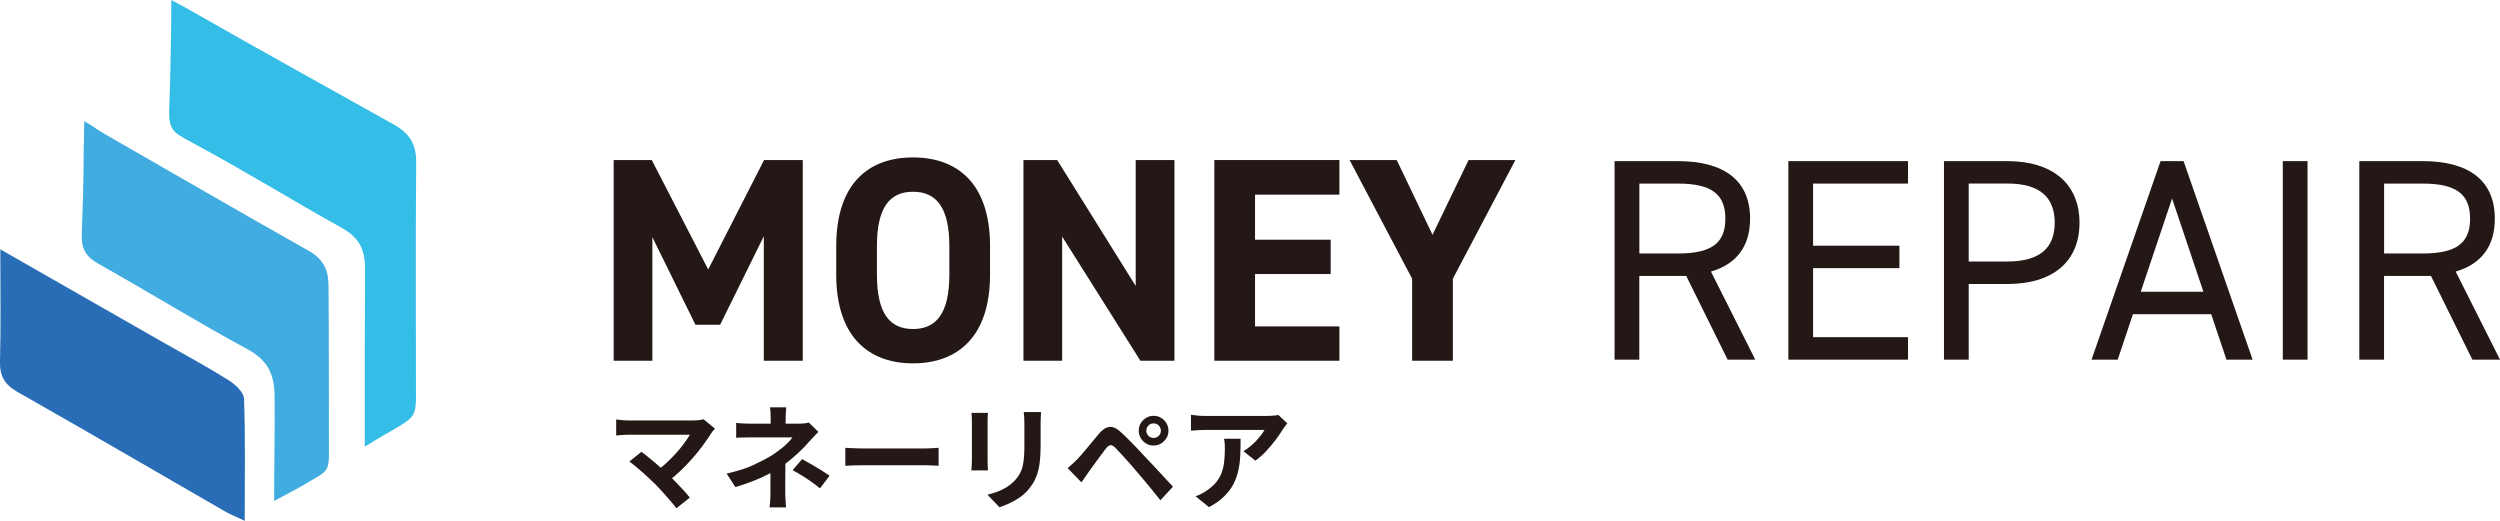
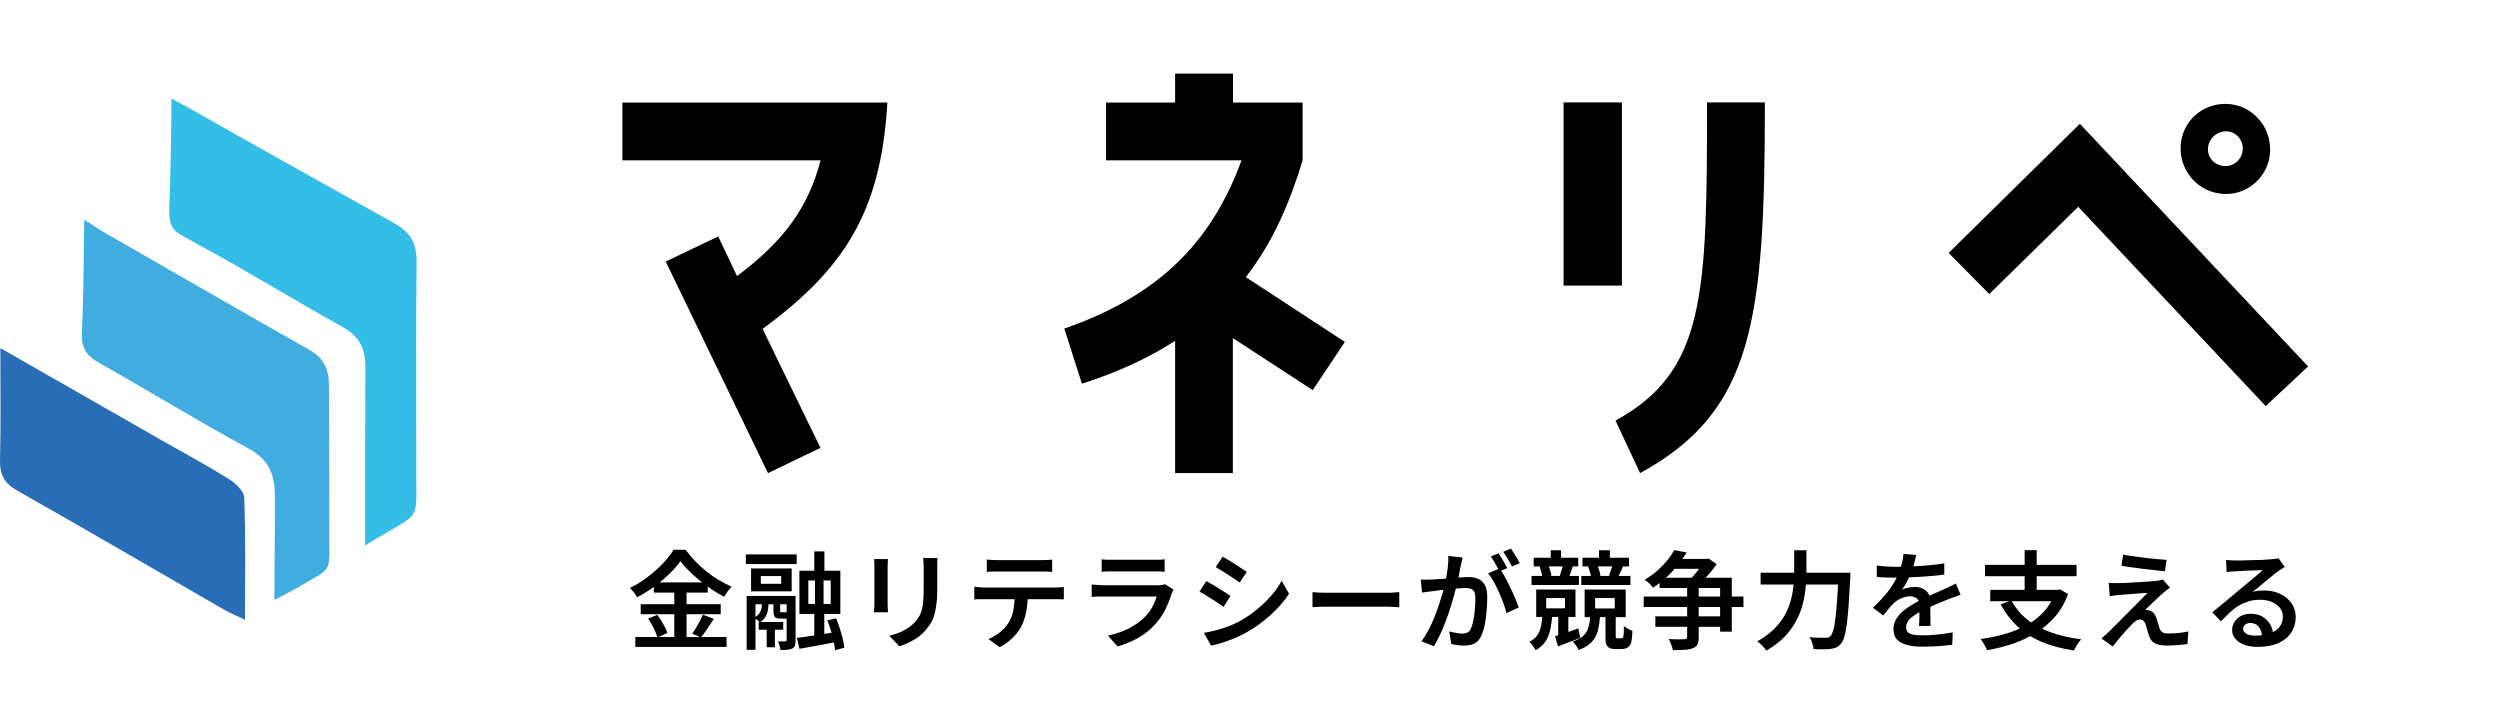
- <svg xmlns="http://www.w3.org/2000/svg" id="_レイヤー_2" data-name="レイヤー 2" viewBox="0 0 458.79 95.57">
+ <svg xmlns="http://www.w3.org/2000/svg" id="_レイヤー_2" data-name="レイヤー 2" viewBox="0 0 210 60">
  <defs>
    <style>
      .cls-1 {
-         fill: #34bde7;
+         fill: none;
      }

      .cls-2 {
        fill: #40ace0;
      }

      .cls-3 {
-         fill: #231815;
+         fill: #34bde7;
      }

      .cls-4 {
        fill: #286db6;
      }
    </style>
  </defs>
  <g id="_レイヤー_1-2" data-name="レイヤー 1">
-     <g>
-       <g>
-         <path class="cls-3" d="M129.97,49.44l10.25-20.07h7.1v36.83h-7.15v-22.84l-8.01,16.23h-4.54l-7.9-16.07v22.68h-7.1V29.37h6.99l10.35,20.07Z" />
-         <path class="cls-3" d="M167.55,66.68c-8.27,0-14.09-5.02-14.09-16.28v-5.23c0-11.37,5.82-16.28,14.09-16.28s14.14,4.91,14.14,16.28v5.23c0,11.26-5.82,16.28-14.14,16.28ZM160.93,50.4c0,7.05,2.3,9.98,6.62,9.98s6.67-2.94,6.67-9.98v-5.23c0-7.05-2.35-9.98-6.67-9.98s-6.62,2.94-6.62,9.98v5.23Z" />
-         <path class="cls-3" d="M215.53,29.37v36.83h-6.25l-14.36-22.79v22.79h-7.1V29.37h6.19l14.41,23.11v-23.11h7.1Z" />
-         <path class="cls-3" d="M245.8,29.37v6.35h-15.48v8.27h13.88v6.3h-13.88v9.61h15.48v6.3h-22.95V29.37h22.95Z" />
-         <path class="cls-3" d="M256.32,29.37l6.57,13.72,6.62-13.72h8.59l-11.48,21.78v15.05h-7.47v-15.05l-11.48-21.78h8.65Z" />
-         <path class="cls-3" d="M317.05,66l-7.6-15.36h-8.61v15.36h-4.54V29.57h11.62c8.39,0,13.25,3.48,13.25,10.56,0,5.12-2.53,8.34-7.18,9.71l8.13,16.16h-5.07ZM307.92,46.52c6.18,0,8.71-1.9,8.71-6.39s-2.53-6.44-8.71-6.44h-7.07v12.83h7.07Z" />
-         <path class="cls-3" d="M350.15,29.57v4.12h-17.42v11.4h15.84v4.12h-15.84v12.67h17.42v4.12h-21.96V29.57h21.96Z" />
-         <path class="cls-3" d="M361.29,52.11v13.89h-4.54V29.57h11.62c8.39,0,13.25,4.22,13.25,11.3s-4.8,11.25-13.25,11.25h-7.07ZM368.36,47.99c6.18,0,8.71-2.64,8.71-7.13s-2.53-7.18-8.71-7.18h-7.07v14.31h7.07Z" />
-         <path class="cls-3" d="M383.83,66l12.67-36.43h4.22l12.67,36.43h-4.8l-2.8-8.34h-14.36l-2.8,8.34h-4.8ZM392.85,53.54h11.51l-5.75-17.11-5.75,17.11Z" />
-         <path class="cls-3" d="M423.47,66h-4.54V29.57h4.54v36.43Z" />
-         <path class="cls-3" d="M453.72,66l-7.6-15.36h-8.61v15.36h-4.54V29.57h11.62c8.39,0,13.25,3.48,13.25,10.56,0,5.12-2.53,8.34-7.18,9.71l8.13,16.16h-5.07ZM444.59,46.52c6.18,0,8.71-1.9,8.71-6.39s-2.53-6.44-8.71-6.44h-7.07v12.83h7.07Z" />
+     <g id="logo_-_black_-_Btype" data-name="logo - black - Btype">
+       <rect id="_背景" data-name="背景" class="cls-1" x="0" width="210" height="60" />
+       <g id="_ロゴマーク" data-name="ロゴマーク">
+         <path class="cls-3" d="M30.67,45.84c0-2.75,0-5.29,0-7.83,0-2.38.03-4.76.02-7.13,0-1.8-.6-2.69-2.06-3.5-4.05-2.24-7.98-4.69-12.06-6.88-1.74-1-2.42-1-2.35-3.01.1-2.73.18-6.23.18-9.22,1.02.55,1.1.59,1.6.87,5.65,3.23,11.44,6.42,17.12,9.61,1.34.75,1.89,1.68,1.87,3.21-.06,6.1-.02,12.2-.02,18.29,0,3.81.32,2.68-4.31,5.58Z" />
+         <path class="cls-2" d="M23.05,50.39c0-3.18.06-5.99.04-8.73-.02-1.97-.57-3.1-2.31-4.04-4.22-2.29-8.31-4.81-12.49-7.16-1.04-.58-1.45-1.24-1.41-2.43.09-2.49.16-4.7.16-7.19,0-.52.04-1.44.04-2.37.8.46,1.15.76,1.6,1.01,5.75,3.29,11.47,6.62,17.25,9.87,1.22.69,1.68,1.57,1.7,2.93.04,4.31.02,8.5.03,12.78.01,3.17.22,2.58-2.39,4.14-.56.34-1.16.62-2.22,1.2Z" />
+         <path class="cls-4" d="M.03,29.24c4.9,2.8,9.27,5.3,13.65,7.8,1.85,1.06,3.73,2.06,5.53,3.19.56.35,1.29,1.02,1.31,1.56.12,3.32.06,6.64.06,10.27-.77-.37-1.26-.56-1.71-.82-5.8-3.34-11.57-6.72-17.39-10.01C.37,40.61-.03,39.88,0,38.63c.08-2.95.03-5.91.03-9.39Z" />
      </g>
      <g>
-         <path class="cls-1" d="M66.94,81.99c0-6,0-11.55,0-17.09,0-5.19.06-10.38.05-15.57,0-3.93-1.31-5.88-4.49-7.64-8.83-4.89-17.42-10.24-26.32-15.01-3.8-2.18-5.29-2.18-5.13-6.56.21-5.95.39-13.6.39-20.12,2.22,1.2,2.41,1.28,3.49,1.9,12.34,7.06,24.97,14.02,37.37,20.97,2.94,1.65,4.12,3.67,4.08,7-.12,13.31-.05,26.62-.05,39.93,0,8.31.7,5.85-9.4,12.18Z" />
-         <path class="cls-2" d="M50.31,91.93c0-6.95.14-13.07.09-19.05-.04-4.3-1.25-6.76-5.04-8.82-9.21-4.99-18.14-10.51-27.27-15.64-2.26-1.27-3.18-2.7-3.08-5.31.19-5.44.34-10.25.35-15.7,0-1.13.1-3.14.1-5.18,1.74.99,2.52,1.65,3.49,2.21,12.55,7.19,25.04,14.46,37.64,21.55,2.67,1.5,3.68,3.42,3.7,6.39.09,9.4.03,18.54.07,27.9.03,6.91.48,5.64-5.21,9.04-1.23.73-2.54,1.36-4.85,2.62Z" />
-         <path class="cls-4" d="M.06,45.76c10.7,6.11,20.24,11.56,29.79,17.02,4.03,2.3,8.13,4.5,12.07,6.97,1.23.77,2.82,2.22,2.86,3.41.27,7.24.13,14.49.13,22.42-1.69-.8-2.75-1.22-3.73-1.79-12.65-7.29-25.26-14.66-37.97-21.86C.82,70.57-.07,68.99,0,66.26c.18-6.44.06-12.9.06-20.5Z" />
-       </g>
-       <g>
-         <path class="cls-3" d="M131.2,78.67c-.15.17-.29.32-.41.46-.12.14-.22.28-.3.42-.42.67-.92,1.4-1.49,2.18-.57.78-1.21,1.58-1.91,2.37-.7.8-1.44,1.57-2.22,2.31-.78.74-1.58,1.42-2.4,2.02l-2.08-1.95c.7-.48,1.36-1,1.98-1.59.62-.58,1.2-1.17,1.74-1.77.54-.6,1.02-1.19,1.44-1.76.42-.57.77-1.1,1.05-1.58h-11.11c-.28,0-.58,0-.89.02s-.61.04-.89.06c-.28.03-.49.05-.63.06v-2.94c.18.01.42.04.7.08s.58.07.89.08c.31.01.58.02.82.02h11.65c.83,0,1.48-.08,1.95-.23l2.1,1.72ZM120.11,88.73c-.31-.31-.66-.65-1.06-1.02-.4-.37-.81-.75-1.24-1.12-.43-.38-.84-.73-1.24-1.06-.4-.33-.76-.61-1.08-.83l2.23-1.79c.28.21.61.47,1,.78s.79.64,1.23,1.01c.43.36.88.74,1.32,1.13.45.39.87.78,1.28,1.16.46.45.94.93,1.44,1.45s.97,1.02,1.43,1.51c.45.49.84.95,1.17,1.37l-2.46,1.95c-.29-.39-.67-.85-1.12-1.38-.46-.52-.93-1.07-1.44-1.63-.5-.56-.99-1.07-1.45-1.53Z" />
-         <path class="cls-3" d="M150.18,79.26c-.27.27-.55.56-.85.88-.3.32-.56.61-.79.86-.38.43-.82.91-1.33,1.42s-1.06,1.03-1.66,1.54c-.6.52-1.21,1.01-1.86,1.47-.76.53-1.6,1.04-2.54,1.52-.94.48-1.93.93-2.98,1.34-1.05.41-2.12.78-3.21,1.1l-1.62-2.48c2.03-.45,3.74-1,5.12-1.66,1.39-.66,2.53-1.27,3.44-1.85.53-.36,1.03-.73,1.49-1.09.46-.36.87-.72,1.22-1.08.35-.36.62-.68.82-.96h-7.6c-.24,0-.53,0-.88.01-.35,0-.69.01-1.02.02-.33,0-.61.02-.83.05v-2.75c.41.06.86.09,1.38.12.51.02.95.03,1.31.03h8.9c.32,0,.63-.02.93-.05s.57-.09.81-.16l1.74,1.7ZM144.13,83.84v1.42c0,.57,0,1.17-.01,1.8,0,.63-.01,1.24-.01,1.84v1.52c0,.28,0,.59.02.92.01.34.03.66.06.97.03.31.05.57.06.8h-3.02c.03-.2.06-.45.08-.77.03-.32.05-.64.06-.99.01-.34.02-.65.02-.93v-5.46l2.73-1.11ZM144.3,74.75c-.03.25-.06.56-.08.91-.03.36-.04.7-.04,1.02v2.35h-2.75v-2.35c0-.34-.01-.68-.03-1.03s-.05-.65-.09-.9h3ZM150.48,89.62c-.6-.49-1.17-.92-1.7-1.29s-1.06-.72-1.6-1.05c-.53-.33-1.11-.66-1.72-1l1.74-2.02c.64.35,1.22.67,1.72.96.5.29,1.02.59,1.53.91.52.32,1.11.71,1.79,1.18l-1.76,2.31Z" />
-         <path class="cls-3" d="M155.12,82.18c.25.01.57.03.97.05.39.02.8.04,1.23.05.43.01.82.02,1.19.02h11.28c.49,0,.95-.02,1.39-.05.43-.04.79-.06,1.07-.07v3.3c-.24-.01-.6-.04-1.07-.06-.48-.03-.94-.04-1.39-.04h-11.28c-.6,0-1.22.01-1.85.03-.63.02-1.14.04-1.53.07v-3.3Z" />
-         <path class="cls-3" d="M181.3,75.78c-.01.25-.03.5-.04.75-.01.25-.02.54-.02.87v7.1c0,.27,0,.57.02.92.01.35.03.65.04.9h-3.04c.01-.2.03-.48.06-.84.03-.36.04-.7.04-1.01v-7.08c0-.2,0-.45-.02-.77-.01-.32-.04-.6-.06-.85h3.02ZM191.05,75.61c-.01.29-.03.61-.05.96-.02.34-.03.72-.03,1.14v4.16c0,1.12-.05,2.1-.16,2.94-.1.84-.26,1.57-.47,2.21-.21.63-.47,1.19-.77,1.67-.3.48-.65.94-1.04,1.38-.46.5-.99.96-1.6,1.35-.6.4-1.21.73-1.82,1.01-.61.27-1.17.49-1.69.66l-2.21-2.31c1.05-.24,2-.57,2.85-1,.85-.43,1.59-.98,2.22-1.65.36-.41.66-.81.88-1.22.22-.41.4-.86.51-1.35.12-.5.2-1.06.25-1.69.05-.63.07-1.35.07-2.16v-3.99c0-.42-.01-.8-.03-1.14-.02-.34-.05-.66-.09-.96h3.17Z" />
-         <path class="cls-3" d="M195.92,85.92c.32-.27.61-.52.86-.76.25-.24.55-.52.88-.84.24-.25.51-.55.82-.9.31-.35.64-.74,1-1.18.36-.43.72-.88,1.1-1.33s.75-.9,1.11-1.33c.62-.74,1.25-1.15,1.91-1.23.66-.08,1.39.28,2.21,1.06.48.43.96.9,1.46,1.41s.99,1.01,1.47,1.51c.48.5.93.99,1.35,1.45.48.49,1.01,1.06,1.61,1.7.59.64,1.2,1.3,1.83,1.97s1.2,1.29,1.73,1.87l-2.31,2.48c-.46-.59-.96-1.2-1.49-1.85-.53-.64-1.05-1.27-1.55-1.88-.5-.61-.97-1.15-1.39-1.63-.29-.36-.63-.75-1-1.17-.37-.41-.74-.82-1.1-1.23-.36-.41-.7-.77-1.01-1.09-.31-.32-.55-.58-.73-.78-.35-.34-.65-.49-.89-.47-.25.02-.52.22-.83.6-.2.27-.43.58-.71.94-.28.36-.57.75-.86,1.16s-.58.8-.85,1.18c-.27.38-.51.71-.72.99-.24.34-.48.68-.71,1.02-.24.34-.46.65-.65.93l-2.52-2.6ZM208.98,79.05c0-.52.12-.98.37-1.39.24-.41.57-.73.98-.98.41-.24.86-.37,1.36-.37s.98.12,1.39.37c.41.25.73.57.98.98.24.41.37.87.37,1.39,0,.49-.12.94-.37,1.35-.25.41-.57.74-.98.99-.41.25-.87.37-1.39.37s-.96-.12-1.36-.37c-.41-.24-.73-.57-.98-.99-.25-.41-.37-.86-.37-1.35ZM210.37,79.05c0,.36.13.67.39.93.26.26.57.39.93.39s.7-.13.96-.39c.26-.26.39-.57.39-.93s-.13-.7-.39-.96c-.26-.26-.58-.39-.96-.39s-.68.13-.93.39c-.26.26-.39.58-.39.96Z" />
-         <path class="cls-3" d="M236.24,77.69c-.11.14-.25.32-.42.54-.17.22-.3.4-.4.56-.32.55-.75,1.17-1.28,1.88-.53.71-1.12,1.41-1.76,2.1-.64.69-1.31,1.28-2,1.77l-2.18-1.74c.42-.25.83-.55,1.24-.88.41-.34.78-.69,1.12-1.06s.64-.72.9-1.06c.26-.34.46-.64.6-.9h-10.94c-.43,0-.85.01-1.24.04-.39.03-.83.06-1.32.1v-2.92c.41.06.83.11,1.26.15s.87.06,1.3.06h11.32c.2,0,.43,0,.71-.02.28-.01.56-.04.83-.06s.47-.06.6-.11l1.66,1.55ZM227.67,80.52c0,1.04-.02,2.04-.06,3s-.16,1.89-.35,2.78c-.19.89-.49,1.73-.9,2.53-.41.8-.98,1.55-1.71,2.27s-1.66,1.37-2.79,1.97l-2.46-2c.34-.11.69-.26,1.07-.45.38-.19.76-.42,1.13-.7.67-.46,1.21-.95,1.63-1.47.41-.52.73-1.08.96-1.69.22-.61.38-1.27.46-2,.08-.72.13-1.51.13-2.36,0-.32,0-.63-.02-.93-.01-.3-.06-.62-.13-.96h3.04Z" />
+         <g>
+           <path d="M74.54,8.6c-.54,9.36-3.73,14.04-10.48,19.03l4.86,9.99-4.41,2.12-8.59-17.77,4.41-2.11,1.58,3.33c3.96-2.97,5.98-5.76,7.02-9.72h-16.65v-4.86h22.27Z" />
+           <path d="M103.57,39.74h-4.86v-11.11c-2.16,1.39-4.72,2.61-7.83,3.6l-1.48-4.63c8.86-3.06,12.69-8.19,14.89-14.13h-11.38v-4.86h5.8v-2.43h4.86v2.43h5.85v4.86c-1.04,3.42-2.43,6.79-4.77,9.81l8.32,5.44-2.7,4.05-6.71-4.37v11.34Z" />
+           <path d="M136.24,8.6v15.39h-4.9v-15.39h4.9ZM135.7,35.33c7.56-4.14,7.69-10.53,7.69-26.73h4.86c0,18.4-.99,25.96-10.48,31.14l-2.07-4.41Z" />
+           <path d="M163.69,21.24l11.02-10.84,19.17,20.38-3.56,3.33-15.75-16.74-7.47,7.33-3.42-3.46ZM186.82,16.29c-2.11-.09-3.69-1.84-3.65-3.91.04-2.12,1.8-3.74,3.92-3.65,2.07.09,3.65,1.85,3.6,3.92-.04,2.07-1.8,3.74-3.87,3.64ZM186.86,13.95c.81.04,1.48-.58,1.53-1.39.05-.81-.58-1.53-1.39-1.53s-1.49.63-1.53,1.44c-.04.81.58,1.44,1.4,1.48Z" />
+         </g>
+         <g>
+           <path d="M57.16,47.13c-.25.35-.56.71-.94,1.08-.38.37-.8.72-1.26,1.06s-.94.64-1.44.9c-.04-.08-.1-.17-.16-.26s-.14-.19-.22-.28-.15-.17-.23-.24c.52-.25,1.02-.56,1.49-.92.47-.36.9-.74,1.28-1.14.38-.4.68-.78.9-1.15h1.01c.24.33.51.65.81.96.3.31.62.6.95.87.34.27.68.51,1.04.72s.71.4,1.07.54c-.11.12-.23.26-.34.41-.11.16-.21.31-.29.45-.35-.18-.7-.39-1.05-.62-.35-.23-.69-.49-1.02-.76-.33-.27-.63-.54-.91-.82-.28-.28-.52-.55-.72-.82ZM53.37,53.51h7.66v.83h-7.66v-.83ZM53.82,50.75h6.72v.84h-6.72v-.84ZM54.44,51.96l.77-.31c.12.15.24.32.35.5.11.19.21.37.3.54.09.18.16.34.2.48l-.84.37c-.04-.14-.09-.31-.18-.5-.08-.19-.18-.37-.28-.56-.11-.19-.22-.36-.32-.53ZM54.92,48.92h4.53v.86h-4.53v-.86ZM56.64,49.26h1.03v4.68h-1.03v-4.68ZM59.04,51.64l.92.34c-.17.28-.36.55-.55.84s-.37.52-.54.72l-.72-.31c.1-.14.21-.31.32-.5.11-.19.22-.38.32-.57.1-.19.19-.37.25-.53Z" />
+           <path d="M62.65,46.57h4.27v.81h-4.27v-.81ZM62.72,50.06h3.7v.7h-2.96v3.83h-.74v-4.53ZM63.09,47.75h3.41v1.92h-3.41v-1.92ZM64,50.38h.55v.36c0,.17-.02.34-.05.53-.03.18-.1.36-.2.54-.1.17-.26.33-.47.48-.05-.07-.13-.14-.23-.22-.1-.08-.18-.14-.25-.18.19-.11.33-.23.43-.36.09-.13.15-.27.18-.41.03-.14.04-.27.04-.39v-.33ZM63.73,52.25h2.06v.65h-2.06v-.65ZM63.91,48.39v.65h1.71v-.65h-1.71ZM64.4,52.44h.69v1.93h-.69v-1.93ZM64.96,50.42h.57v.86c0,.07,0,.12.02.13.01.01.04.02.1.02h.29c.05,0,.09,0,.1-.01.02,0,.03-.03.04-.06.05.04.13.08.23.12.1.04.19.06.27.08-.04.14-.1.25-.18.31-.09.06-.21.09-.36.09h-.47c-.24,0-.4-.04-.48-.13s-.12-.27-.12-.53v-.87ZM66.06,50.06h.77v3.73c0,.17-.02.31-.05.42s-.11.2-.23.26c-.11.06-.25.1-.41.11s-.36.02-.58.02c-.01-.1-.04-.22-.08-.36-.04-.13-.08-.25-.13-.36.14,0,.27,0,.38,0s.2,0,.24,0c.07,0,.11-.04.11-.11v-3.72ZM66.95,53.58c.41-.05.92-.12,1.5-.21.59-.09,1.19-.19,1.79-.28l.05.83c-.55.11-1.1.21-1.65.31-.55.1-1.05.19-1.49.27l-.21-.91ZM67.15,47.94h3.44v3.63h-3.44v-3.63ZM67.9,48.76v1.97h1.88v-1.97h-1.88ZM68.4,46.32h.85v2.27h-.85v-2.27ZM68.47,48.25h.71v2.88h.06v2.57h-.84v-2.57h.06v-2.88ZM69.5,52.11l.73-.17c.11.26.22.54.31.84.1.3.18.59.25.88.07.29.11.54.13.75l-.78.21c-.01-.22-.05-.47-.11-.75-.06-.28-.14-.58-.23-.89-.09-.31-.19-.59-.3-.86Z" />
+           <path d="M74.59,46.96c0,.1-.01.21-.02.32,0,.11-.01.23-.01.36v3.03c0,.11,0,.24.01.39,0,.14.02.27.02.37h-1.18c.01-.08.02-.19.03-.34,0-.15.01-.29.01-.43v-3.02c0-.08,0-.18,0-.32,0-.13-.02-.25-.03-.36h1.17ZM78.75,46.89c0,.12-.01.25-.02.4,0,.14,0,.3,0,.47v1.69c0,.5-.02.93-.07,1.29-.04.36-.11.68-.19.95-.08.27-.19.51-.32.71s-.28.4-.45.59c-.19.22-.42.42-.67.59-.26.17-.51.31-.77.43-.26.12-.5.21-.72.28l-.84-.89c.44-.1.84-.24,1.2-.43.36-.18.68-.42.96-.72.16-.17.28-.35.38-.53.1-.18.17-.38.22-.6.05-.22.09-.47.1-.76.02-.28.03-.61.03-.98v-1.63c0-.17,0-.32-.01-.47s-.02-.28-.04-.4h1.21Z" />
+           <path d="M81.84,49.29c.13.01.27.02.41.04s.28.02.42.02h5.9c.1,0,.22,0,.38-.01.16,0,.29-.02.41-.04v1.05c-.11-.01-.24-.02-.38-.02s-.28,0-.41,0h-5.9c-.13,0-.27,0-.42,0s-.29.01-.41.03v-1.06ZM82.9,47c.14.02.3.03.46.04.16,0,.31.01.46.01h3.63c.14,0,.3,0,.46-.01.17,0,.32-.02.47-.04v1.04c-.15-.01-.31-.02-.47-.03-.16,0-.32,0-.47,0h-3.62c-.15,0-.31,0-.48,0-.17,0-.32.02-.45.03v-1.04ZM86.34,49.83c0,.58-.05,1.11-.14,1.57s-.24.89-.43,1.26c-.11.2-.25.41-.43.62-.18.21-.39.41-.62.6-.23.19-.48.35-.75.48l-.94-.68c.32-.13.64-.32.94-.55.3-.24.54-.49.71-.76.23-.35.38-.74.45-1.16.07-.43.11-.88.12-1.37h1.11Z" />
+           <path d="M98.57,49.53c-.03.05-.06.11-.09.18-.03.07-.05.12-.06.16-.14.44-.31.87-.52,1.3-.21.43-.48.83-.81,1.21-.46.51-.96.92-1.52,1.22-.55.31-1.12.54-1.7.7l-.8-.91c.67-.14,1.27-.35,1.8-.63.53-.28.98-.6,1.33-.97.25-.26.46-.54.61-.83.16-.3.27-.58.35-.85h-4.46c-.11,0-.26,0-.45,0-.19,0-.37.02-.55.04v-1.05c.19.01.37.02.54.04.17.01.33.02.46.02h4.53c.14,0,.26,0,.37-.02s.19-.04.25-.07l.72.45ZM92.53,46.98c.12.02.26.03.43.04.17,0,.32,0,.46,0h3.48c.14,0,.3,0,.48,0,.18,0,.33-.02.45-.04v1.05c-.11-.01-.26-.02-.43-.03-.17,0-.34,0-.5,0h-3.47c-.14,0-.29,0-.45,0-.17,0-.31.02-.44.03v-1.05Z" />
+           <path d="M101.33,48.81c.15.08.32.17.5.28s.38.23.57.35c.19.12.37.23.54.34.17.11.31.2.42.28l-.58.91c-.13-.09-.27-.19-.44-.3-.17-.11-.35-.23-.54-.35s-.38-.24-.56-.35c-.18-.11-.35-.2-.49-.27l.58-.89ZM101.13,53.16c.34-.06.68-.13,1.03-.22.35-.09.69-.2,1.04-.33.34-.13.67-.29.99-.46.5-.29.98-.61,1.41-.97s.83-.74,1.18-1.14c.35-.4.64-.82.88-1.25l.62,1.09c-.41.62-.92,1.21-1.53,1.76-.61.55-1.28,1.05-2.02,1.47-.31.17-.64.34-1,.49-.36.15-.72.28-1.07.39-.35.11-.66.19-.93.24l-.6-1.06ZM102.7,46.76c.14.08.31.17.5.29.19.11.38.23.57.36.19.12.37.24.54.35.17.11.31.21.42.28l-.59.89c-.12-.08-.27-.18-.44-.3-.17-.11-.35-.23-.54-.35s-.37-.24-.55-.35c-.18-.11-.34-.21-.49-.29l.58-.88Z" />
+           <path d="M110.25,49.74c.1,0,.23.01.39.03.16.01.33.02.5.02.17,0,.34,0,.5,0h4.87c.22,0,.41,0,.59-.02.18-.01.32-.03.44-.03v1.27c-.1,0-.25-.01-.45-.03-.19-.01-.39-.02-.58-.02h-4.87c-.25,0-.51,0-.76.01s-.46.02-.63.03v-1.27Z" />
+           <path d="M119.34,48.68c.16.01.31.02.45.01s.3,0,.46-.01c.14,0,.31-.02.53-.03.21-.01.44-.03.68-.05.24-.02.48-.04.72-.06.24-.02.46-.04.67-.05.21-.01.37-.02.5-.02.31,0,.58.05.81.15s.42.27.56.52c.14.24.21.58.21,1,0,.35-.02.73-.05,1.14-.03.41-.09.81-.16,1.19-.08.38-.18.69-.3.95-.14.31-.34.53-.58.64-.24.11-.53.17-.85.17-.17,0-.36-.01-.56-.04-.2-.03-.37-.06-.52-.09l-.17-1.06c.12.03.25.06.39.09.14.03.27.05.4.07.13.02.23.02.31.02.16,0,.29-.03.41-.08.12-.05.22-.16.3-.32.08-.18.15-.41.21-.7.06-.28.1-.59.13-.92.03-.33.04-.65.04-.95,0-.25-.03-.44-.1-.56-.07-.12-.17-.2-.31-.24s-.3-.06-.48-.06c-.14,0-.33.01-.57.03-.24.02-.5.04-.77.07-.27.03-.53.06-.76.09-.24.03-.42.05-.54.07-.13.02-.28.04-.47.06-.19.02-.35.05-.48.07l-.1-1.1ZM122.86,46.8c-.02.1-.04.21-.07.34-.03.12-.05.24-.08.35-.02.13-.05.27-.09.45-.03.17-.07.34-.1.52-.03.18-.07.35-.11.52-.06.25-.14.55-.23.88-.09.34-.2.7-.31,1.08-.12.38-.25.77-.4,1.17s-.31.78-.48,1.15c-.17.37-.35.71-.54,1.02l-1.05-.41c.21-.28.41-.6.59-.94.18-.35.35-.71.5-1.08s.28-.74.4-1.1c.12-.36.22-.69.31-1s.15-.58.2-.81c.08-.39.15-.78.2-1.16s.07-.74.06-1.08l1.2.13ZM125.97,47.75c.14.19.28.43.44.71.16.28.31.58.46.9s.29.62.41.91c.12.29.22.55.29.76l-1.03.47c-.06-.25-.14-.52-.25-.82s-.23-.61-.37-.92c-.14-.31-.29-.61-.44-.89-.16-.28-.31-.51-.48-.71l.96-.41ZM125.88,46.48c.08.11.16.24.25.39.09.15.17.3.26.45.08.15.16.29.22.4l-.66.28c-.06-.13-.13-.26-.21-.41-.08-.15-.17-.3-.25-.45-.09-.15-.17-.28-.26-.4l.66-.27ZM126.92,46.08c.08.11.16.25.26.4.09.15.18.3.27.45s.16.27.21.38l-.66.28c-.09-.19-.2-.4-.34-.64-.13-.23-.27-.43-.39-.6l.65-.27Z" />
+           <path d="M129.56,51.69h.82c-.02.44-.08.84-.16,1.21-.08.37-.21.69-.4.98s-.46.53-.82.74c-.03-.07-.08-.14-.14-.23s-.13-.18-.2-.27c-.07-.09-.14-.15-.2-.2.29-.15.52-.33.67-.55.15-.22.25-.46.31-.75s.1-.59.12-.93ZM128.65,48.38h3.98v.76h-3.98v-.76ZM128.83,46.85h3.74v.73h-3.74v-.73ZM129.04,49.52h3.3v2.3h-3.3v-2.3ZM129.32,47.6l.73-.14c.07.14.12.29.17.46s.08.31.1.43l-.77.16c0-.13-.03-.28-.08-.45s-.09-.33-.15-.47ZM129.88,50.24v.86h1.58v-.86h-1.58ZM130.26,46.22h.87v1.06h-.87v-1.06ZM130.63,53.44c.25-.07.55-.17.89-.28.34-.12.7-.24,1.06-.37l.16.79c-.32.13-.64.25-.96.37-.32.12-.63.24-.91.35l-.24-.85ZM130.89,51.68h.85v1.75l-.85.32v-2.08ZM131.31,47.43l.81.18c-.07.17-.14.34-.19.5-.05.16-.11.29-.16.41l-.75-.16c.04-.14.09-.29.15-.46s.1-.33.14-.46ZM133.56,51.72h.84c-.02.47-.09.89-.18,1.26-.1.37-.27.68-.52.95-.25.27-.61.49-1.09.67-.05-.1-.12-.23-.22-.37-.1-.15-.19-.26-.28-.35.4-.13.7-.29.9-.48.2-.19.34-.43.42-.71.08-.28.13-.6.14-.97ZM132.83,48.38h4.13v.76h-4.13v-.76ZM132.93,46.85h3.91v.73h-3.91v-.73ZM133.11,49.52h3.45v2.32h-3.45v-2.32ZM133.39,47.59l.76-.17c.07.14.13.3.18.48.05.17.09.33.11.46l-.78.19c-.01-.13-.04-.28-.09-.46-.05-.18-.11-.34-.17-.5ZM133.99,50.24v.87h1.65v-.87h-1.65ZM134.32,46.22h.91v1.06h-.91v-1.06ZM134.87,51.71h.85v1.75s0,.05,0,.07c0,.02.01.04.03.05.04.03.09.04.15.04h.21c.08,0,.14-.01.18-.04.02-.01.03-.03.05-.06.02-.03.03-.06.03-.1.01-.07.02-.18.03-.33,0-.15.01-.32,0-.51.08.08.19.16.33.23.14.08.27.14.39.17,0,.22-.02.42-.04.61-.02.19-.05.33-.07.42-.07.18-.17.31-.32.4-.06.04-.14.06-.23.08-.09.02-.19.03-.28.03h-.52c-.11,0-.23-.02-.33-.04-.11-.03-.2-.08-.28-.15-.07-.08-.12-.17-.15-.27-.03-.11-.04-.28-.04-.53v-1.82ZM135.48,47.4l.86.18c-.08.18-.16.35-.24.51-.08.16-.15.31-.21.43l-.74-.18c.05-.14.11-.3.18-.48s.11-.34.15-.47Z" />
+           <path d="M138.07,50.11h8.38v.88h-8.38v-.88ZM140.64,46.21l1.04.2c-.33.53-.72,1.05-1.18,1.56s-1,.97-1.65,1.4c-.05-.08-.11-.16-.19-.24s-.17-.17-.26-.25c-.09-.08-.18-.14-.26-.18.41-.23.77-.49,1.08-.77.31-.28.59-.57.83-.86.24-.29.43-.58.58-.85ZM139.05,51.77h5.9v.88h-5.9v-.88ZM139.41,48.53h6.06v4.53h-.98v-3.67h-5.08v-.85ZM141.7,49.01h.99v4.53c0,.26-.03.46-.1.6-.07.14-.2.24-.39.31-.18.07-.41.12-.68.13-.28.02-.61.03-1,.03-.02-.13-.07-.29-.14-.47-.07-.18-.14-.33-.21-.46.19,0,.37.01.55.02s.34,0,.48,0h.29c.08-.01.14-.03.18-.05.03-.02.05-.07.05-.14v-4.51ZM140.81,46.95h2.48v.83h-3.1l.62-.83ZM143.12,46.95h.23l.16-.04.69.48c-.13.19-.29.4-.47.62-.18.22-.37.43-.57.63-.2.2-.39.38-.58.54-.08-.08-.19-.16-.32-.25-.13-.09-.25-.17-.35-.22.16-.14.31-.3.47-.49.16-.19.3-.37.43-.56.13-.19.24-.36.31-.5v-.19Z" />
+           <path d="M150.71,46.22h1.03v1.77c0,.41-.02.85-.06,1.31s-.12.93-.24,1.41c-.12.48-.3.95-.55,1.42-.25.47-.57.92-.98,1.35s-.92.82-1.54,1.17c-.05-.08-.12-.18-.21-.27-.09-.1-.18-.2-.28-.29-.1-.09-.19-.17-.27-.22.58-.32,1.05-.67,1.43-1.05.38-.38.68-.78.9-1.19.22-.41.39-.83.5-1.25.11-.42.18-.84.22-1.24s.05-.78.05-1.14v-1.77ZM147.89,48.11h6.93v.99h-6.93v-.99ZM154.43,48.11h1c0,.13,0,.22,0,.3,0,.07,0,.13-.01.18-.05.91-.1,1.68-.14,2.32-.05.64-.1,1.17-.16,1.6-.06.42-.13.76-.2,1-.08.25-.16.43-.27.54-.13.16-.26.27-.39.33-.13.06-.3.1-.49.13-.16.02-.38.03-.64.03-.26,0-.53,0-.8-.02,0-.14-.04-.3-.1-.5s-.14-.36-.24-.5c.29.03.57.05.81.05s.43,0,.55,0c.1,0,.18,0,.24-.03.06-.02.12-.06.18-.12.08-.08.15-.23.22-.46.07-.23.13-.54.18-.95.05-.41.1-.91.14-1.53.04-.61.09-1.34.13-2.19v-.2Z" />
+           <path d="M160.96,46.64c-.04.17-.09.38-.15.63s-.16.54-.28.86c-.1.23-.21.48-.35.73-.14.25-.27.48-.42.67.09-.05.2-.09.33-.12.13-.03.26-.06.4-.08.14-.02.26-.03.36-.03.37,0,.68.11.93.32s.37.52.37.92c0,.12,0,.27,0,.44s0,.36,0,.55c0,.19,0,.38.01.56,0,.18,0,.35,0,.49h-.97c.01-.11.02-.24.03-.38,0-.15.01-.3.01-.47,0-.16,0-.32,0-.47v-.41c0-.28-.08-.48-.23-.59-.16-.11-.33-.17-.53-.17-.26,0-.53.06-.79.18-.26.12-.48.27-.66.45-.13.13-.26.28-.4.44-.13.16-.28.34-.43.54l-.86-.65c.4-.38.74-.74,1.03-1.08s.53-.68.72-1c.19-.33.35-.64.47-.95.09-.25.17-.5.23-.76.06-.26.1-.5.11-.73l1.06.09ZM157.66,47.51c.23.03.5.05.79.07.29.02.55.03.77.03.4,0,.83,0,1.3-.03.47-.02.95-.05,1.43-.09s.94-.1,1.37-.17v.94c-.32.05-.66.09-1.03.12-.37.03-.74.06-1.11.08-.38.02-.74.04-1.08.05-.35,0-.66.01-.93.01-.13,0-.27,0-.45,0-.17,0-.35-.01-.54-.02-.19-.01-.36-.02-.53-.03v-.95ZM164.71,49.96c-.09.02-.19.06-.31.1-.12.04-.24.09-.36.13s-.23.09-.32.12c-.3.12-.65.26-1.05.43s-.81.36-1.23.57c-.28.14-.52.29-.72.43-.2.14-.35.29-.45.45s-.16.32-.16.5c0,.14.03.25.09.34.06.09.15.16.27.21.12.05.27.08.44.1.17.02.37.03.59.03.37,0,.79-.02,1.25-.07s.89-.1,1.28-.18l-.04,1.04c-.2.02-.45.05-.74.08-.29.03-.59.05-.9.06s-.6.02-.88.02c-.46,0-.87-.04-1.23-.13-.37-.09-.66-.24-.87-.45s-.32-.51-.32-.89c0-.3.07-.57.21-.81.14-.24.32-.46.55-.67.23-.2.48-.38.75-.54s.54-.31.81-.45c.28-.14.54-.27.77-.37.23-.11.45-.2.65-.29s.39-.17.58-.26c.16-.07.32-.14.47-.22.15-.07.3-.15.45-.23l.4.95Z" />
+           <path d="M172.66,49.55h.21l.18-.04.67.4c-.27.72-.63,1.35-1.09,1.88-.46.53-.98.98-1.58,1.35-.59.37-1.24.68-1.94.92-.7.24-1.44.43-2.21.56-.02-.09-.07-.19-.13-.31s-.13-.23-.2-.35-.14-.21-.2-.28c.75-.1,1.46-.25,2.12-.45.67-.19,1.27-.45,1.82-.76.55-.31,1.02-.69,1.42-1.14s.7-.98.91-1.6v-.18ZM166.74,47.45h7.69v.95h-7.69v-.95ZM167.18,49.55h5.8v.95h-5.8v-.95ZM168.96,50.43c.47.92,1.21,1.65,2.2,2.19.99.54,2.21.9,3.66,1.08-.07.07-.15.17-.22.28-.08.11-.15.23-.22.35-.07.12-.13.22-.17.31-1.01-.15-1.9-.39-2.68-.71-.78-.33-1.46-.75-2.03-1.28-.57-.53-1.05-1.15-1.44-1.89l.9-.32ZM170.07,46.21h1.01v3.77h-1.01v-3.77Z" />
+           <path d="M182.27,49.37c-.11.08-.21.15-.31.23-.1.08-.18.15-.25.21-.1.08-.23.19-.37.33s-.3.27-.45.42c-.15.14-.29.28-.42.4-.13.12-.22.22-.28.28.04,0,.1,0,.17,0,.07.01.13.03.18.04.14.03.26.1.36.2.09.11.17.25.23.42.03.08.06.17.09.27.03.11.06.21.09.31.03.1.06.2.09.29.05.14.12.25.23.33.1.08.25.11.45.11.22,0,.44,0,.65-.02.21-.01.41-.04.59-.06s.35-.06.5-.09l-.07,1.06c-.12.02-.29.04-.5.06-.22.02-.44.04-.66.05s-.42.02-.57.02c-.41,0-.73-.06-.97-.17-.24-.11-.41-.31-.52-.61-.03-.09-.06-.2-.1-.32-.04-.12-.07-.24-.1-.35-.03-.11-.06-.21-.08-.29-.05-.16-.12-.28-.21-.35-.09-.07-.19-.1-.3-.1-.1,0-.19.03-.3.09-.1.06-.2.15-.31.26-.07.07-.15.15-.24.25-.1.1-.2.21-.31.34-.11.13-.23.26-.36.41-.13.14-.25.29-.38.45-.13.15-.25.3-.37.46l-.95-.67c.07-.07.16-.14.26-.23.1-.09.21-.18.32-.29.07-.07.18-.18.33-.33.15-.15.33-.32.53-.52.2-.2.41-.41.63-.64.22-.23.44-.45.67-.67.22-.22.43-.43.62-.63.19-.2.36-.37.5-.51-.13,0-.27,0-.45.02-.17.01-.35.02-.53.04s-.36.03-.53.04c-.17.02-.34.03-.49.04-.15,0-.28.02-.39.03-.16.01-.3.03-.43.05-.13.02-.24.04-.34.05l-.09-1.12c.1,0,.23.01.37.02.15,0,.3,0,.45,0,.1,0,.24,0,.44-.01.2,0,.43-.02.69-.04.26-.01.52-.03.79-.04.27-.01.52-.03.75-.05.23-.02.42-.04.57-.05.08-.01.17-.03.27-.05.1-.02.17-.04.22-.06l.59.67ZM178.36,46.59c.25.05.54.1.86.14.32.05.65.09.99.13.34.04.67.08.98.1.31.03.58.05.8.07l-.13.95c-.23-.02-.51-.04-.81-.08-.31-.03-.63-.07-.97-.11-.34-.04-.67-.08-.99-.13-.32-.04-.62-.09-.89-.14l.15-.94Z" />
+           <path d="M187.02,47.04c.12.01.25.02.39.03.14,0,.26.01.38.01.1,0,.24,0,.44,0,.2,0,.42-.01.67-.02.25,0,.49-.01.74-.02.25,0,.47-.01.67-.03.2-.01.35-.02.45-.03.17-.01.3-.03.4-.04.1-.01.18-.03.23-.05l.53.73c-.1.06-.19.12-.3.19-.1.07-.2.14-.3.21-.12.08-.27.2-.44.34-.17.14-.36.29-.56.46-.2.17-.39.33-.58.48-.19.16-.37.3-.52.42.17-.05.33-.09.49-.1.16-.01.32-.02.48-.02.5,0,.96.1,1.35.29.4.19.72.46.95.79s.35.71.35,1.15c0,.47-.12.9-.36,1.28-.24.38-.6.68-1.08.9s-1.07.33-1.77.33c-.41,0-.78-.06-1.1-.18-.32-.12-.57-.28-.76-.5s-.27-.46-.27-.75c0-.23.06-.45.19-.66s.31-.37.54-.5c.23-.13.5-.19.81-.19.41,0,.75.08,1.03.25.28.17.49.39.64.66.15.28.23.57.24.89l-.94.13c-.01-.34-.1-.62-.28-.84s-.41-.32-.7-.32c-.18,0-.33.05-.44.14-.11.1-.17.21-.17.33,0,.18.09.32.27.43.18.11.42.16.72.16.5,0,.93-.06,1.28-.19s.62-.31.8-.55c.18-.24.27-.53.27-.86,0-.28-.08-.52-.25-.73s-.4-.38-.68-.5-.61-.18-.97-.18-.68.04-.97.13-.57.21-.83.36-.51.35-.75.57c-.24.23-.49.48-.75.75l-.73-.76c.17-.13.36-.29.57-.46s.42-.35.64-.53.42-.35.61-.51.35-.3.49-.41c.13-.1.28-.22.45-.37.17-.14.35-.29.54-.45.19-.16.36-.3.53-.45.17-.14.31-.26.41-.36-.09,0-.21,0-.37.01-.16,0-.33.02-.51.02s-.37.01-.56.02-.36.02-.52.03c-.16,0-.29.02-.38.02-.11,0-.23.01-.36.02s-.24.02-.34.04l-.04-1.05Z" />
+         </g>
      </g>
    </g>
  </g>
</svg>
